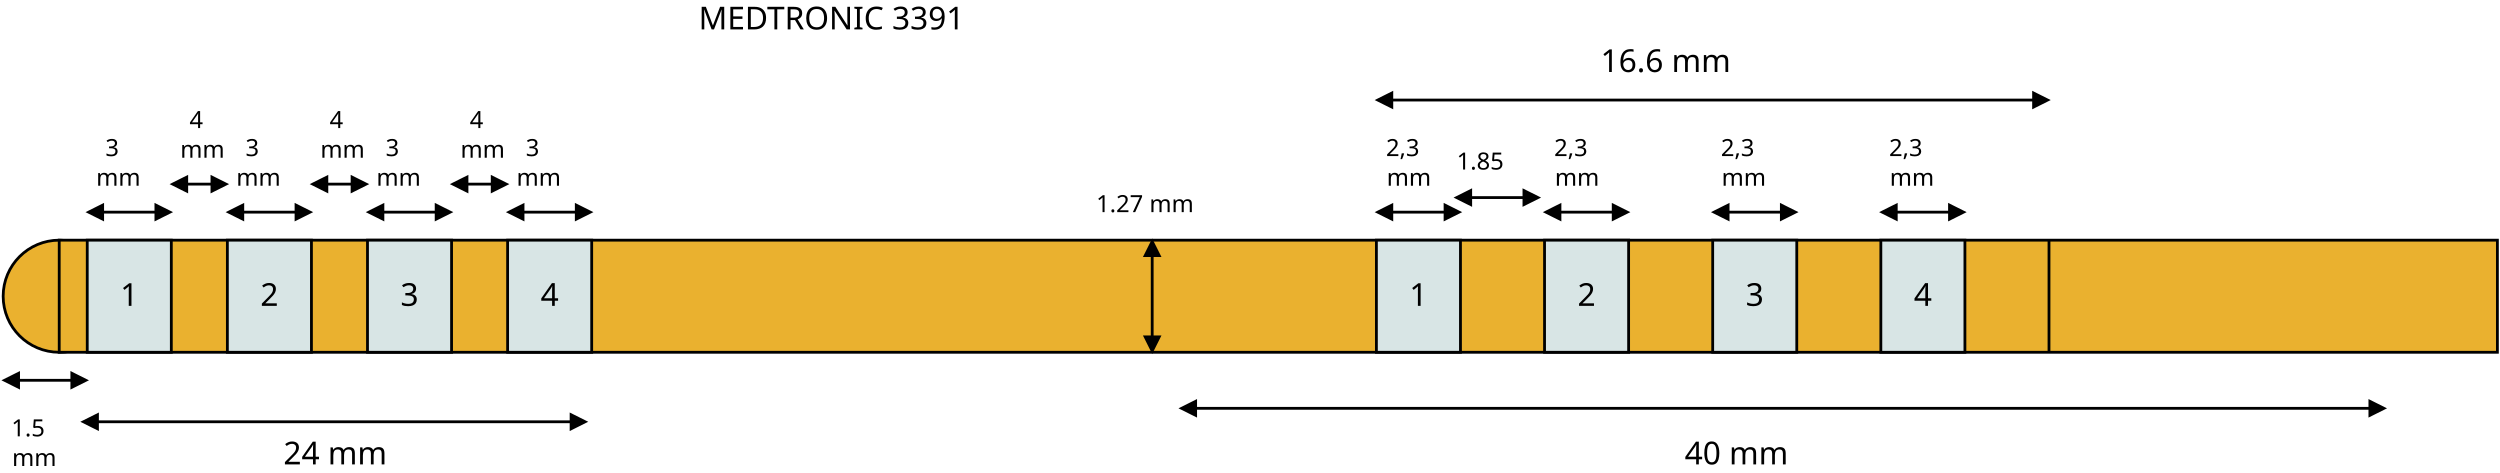
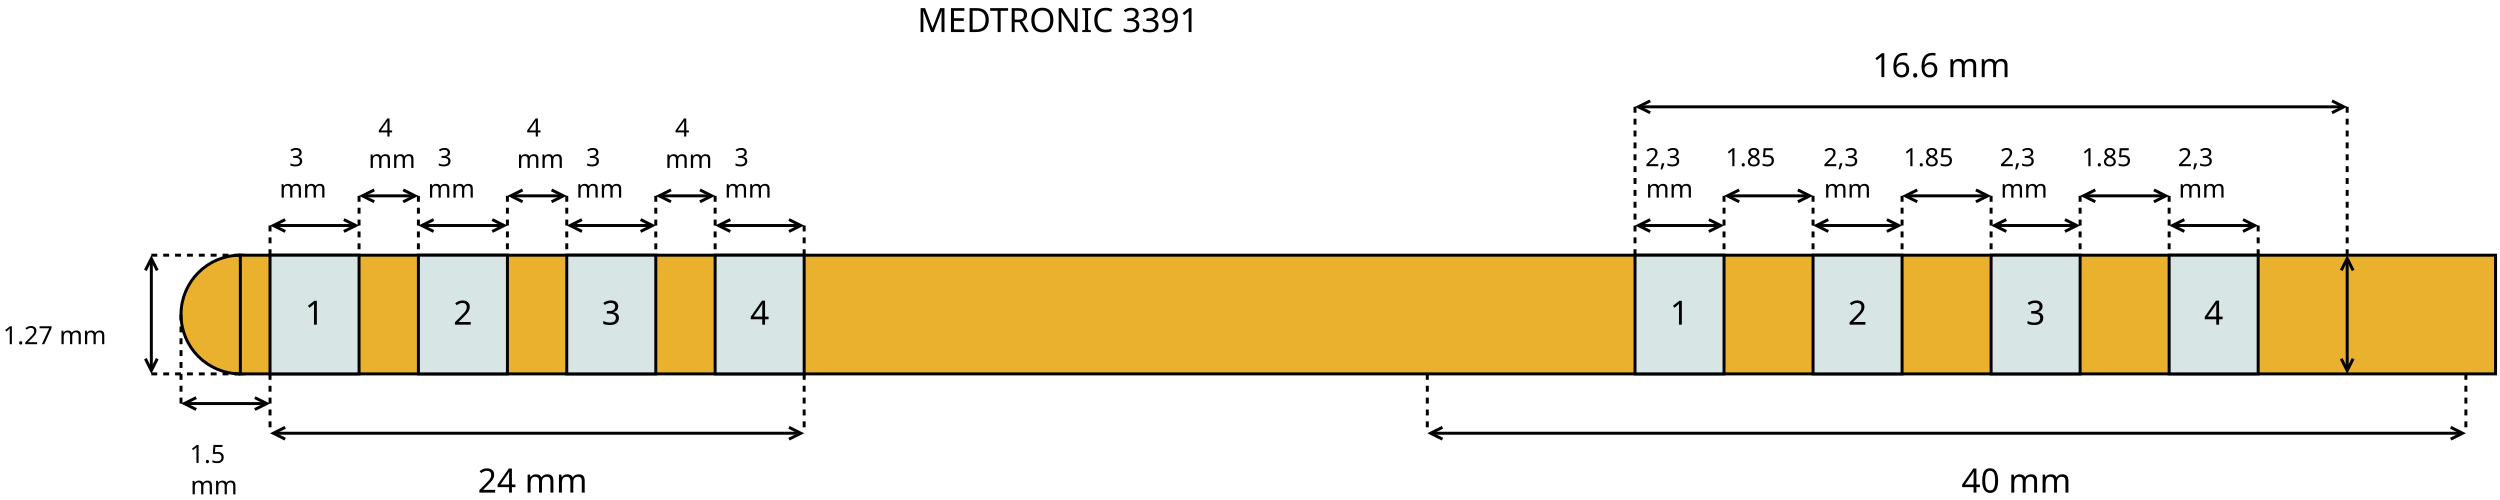
- <svg xmlns="http://www.w3.org/2000/svg" width="90cm" height="17cm" viewBox="-78 439 1783 337">
+ <svg xmlns="http://www.w3.org/2000/svg" width="85cm" height="17cm" viewBox="-200 408 1681 337">
  <g id="Background" />
  <g id="Background" />
  <g id="Background" />
  <g id="Background" />
  <g id="Background" />
  <g id="Background" />
  <g id="Medtronic_3391">
    <g>
-       <ellipse style="fill: #eab12f; fill-opacity: 1; stroke-opacity: 1; stroke-width: 2; stroke: #000000" cx="-36.3" cy="650.398" rx="40" ry="40" />
-       <text font-size="12.8" style="fill: #000000; fill-opacity: 1; stroke: none;text-anchor:middle;font-family:sans-serif;font-style:normal;font-weight:normal" x="-36.3" y="654.298">
-         <tspan x="-36.3" y="654.298" />
-       </text>
-     </g>
-     <g>
-       <rect style="fill: #eab12f; fill-opacity: 1; stroke-opacity: 1; stroke-width: 2; stroke: #000000" x="-36.3" y="610.398" width="1740" height="80" rx="0" ry="0" />
-       <text font-size="12.8" style="fill: #000000; fill-opacity: 1; stroke: none;text-anchor:middle;font-family:sans-serif;font-style:normal;font-weight:normal" x="833.7" y="654.298">
-         <tspan x="833.7" y="654.298" />
-       </text>
-     </g>
-     <g>
-       <rect style="fill: #d8e5e5; fill-opacity: 1; stroke-opacity: 1; stroke-width: 2; stroke: #000000" x="-16.3" y="610.398" width="60" height="80" rx="0" ry="0" />
-       <text font-size="22.578" style="fill: #000000; fill-opacity: 1; stroke: none;text-anchor:middle;font-family:sans-serif;font-style:normal;font-weight:normal" x="13.7" y="657.287">
-         <tspan x="13.7" y="657.287">1</tspan>
-       </text>
-     </g>
-     <g>
-       <rect style="fill: #d8e5e5; fill-opacity: 1; stroke-opacity: 1; stroke-width: 2; stroke: #000000" x="83.7" y="610.398" width="60" height="80" rx="0" ry="0" />
-       <text font-size="22.578" style="fill: #000000; fill-opacity: 1; stroke: none;text-anchor:middle;font-family:sans-serif;font-style:normal;font-weight:normal" x="113.7" y="657.287">
-         <tspan x="113.7" y="657.287">2</tspan>
-       </text>
-     </g>
-     <g>
-       <rect style="fill: #d8e5e5; fill-opacity: 1; stroke-opacity: 1; stroke-width: 2; stroke: #000000" x="183.7" y="610.398" width="60" height="80" rx="0" ry="0" />
-       <text font-size="22.578" style="fill: #000000; fill-opacity: 1; stroke: none;text-anchor:middle;font-family:sans-serif;font-style:normal;font-weight:normal" x="213.7" y="657.287">
-         <tspan x="213.7" y="657.287">3</tspan>
-       </text>
-     </g>
-     <g>
-       <rect style="fill: #d8e5e5; fill-opacity: 1; stroke-opacity: 1; stroke-width: 2; stroke: #000000" x="283.7" y="610.398" width="60" height="80" rx="0" ry="0" />
-       <text font-size="22.578" style="fill: #000000; fill-opacity: 1; stroke: none;text-anchor:middle;font-family:sans-serif;font-style:normal;font-weight:normal" x="313.7" y="657.287">
-         <tspan x="313.7" y="657.287">4</tspan>
-       </text>
-     </g>
-     <g>
-       <line style="fill: none; stroke-opacity: 1; stroke-width: 2; stroke: #000000" x1="-9" y1="740" x2="329" y2="740" />
-       <polygon style="fill: #000000; fill-opacity: 1; stroke-opacity: 1; stroke-width: 2; stroke: #000000" fill-rule="evenodd" points="-9,735 -19,740 -9,745 " />
-       <polygon style="fill: #000000; fill-opacity: 1; stroke-opacity: 1; stroke-width: 2; stroke: #000000" fill-rule="evenodd" points="329,745 339,740 329,735 " />
-     </g>
-     <text font-size="22.578" style="fill: #000000; fill-opacity: 1; stroke: none;text-anchor:start;font-family:sans-serif;font-style:normal;font-weight:normal" x="123.7" y="770.398">
-       <tspan x="123.7" y="770.398">24 mm</tspan>
-     </text>
-     <g>
-       <line style="fill: none; stroke-opacity: 1; stroke-width: 2; stroke: #000000" x1="-5.3" y1="590.398" x2="32.7" y2="590.398" />
-       <polygon style="fill: #000000; fill-opacity: 1; stroke-opacity: 1; stroke-width: 2; stroke: #000000" fill-rule="evenodd" points="-5.3,585.398 -15.3,590.398 -5.3,595.398 " />
-       <polygon style="fill: #000000; fill-opacity: 1; stroke-opacity: 1; stroke-width: 2; stroke: #000000" fill-rule="evenodd" points="32.7,595.398 42.7,590.398 32.7,585.398 " />
-     </g>
-     <g>
-       <line style="fill: none; stroke-opacity: 1; stroke-width: 2; stroke: #000000" x1="94.7" y1="590.398" x2="132.7" y2="590.398" />
-       <polygon style="fill: #000000; fill-opacity: 1; stroke-opacity: 1; stroke-width: 2; stroke: #000000" fill-rule="evenodd" points="94.7,585.398 84.7,590.398 94.7,595.398 " />
-       <polygon style="fill: #000000; fill-opacity: 1; stroke-opacity: 1; stroke-width: 2; stroke: #000000" fill-rule="evenodd" points="132.7,595.398 142.7,590.398 132.7,585.398 " />
-     </g>
-     <g>
-       <line style="fill: none; stroke-opacity: 1; stroke-width: 2; stroke: #000000" x1="194.7" y1="590.398" x2="232.7" y2="590.398" />
-       <polygon style="fill: #000000; fill-opacity: 1; stroke-opacity: 1; stroke-width: 2; stroke: #000000" fill-rule="evenodd" points="194.7,585.398 184.7,590.398 194.7,595.398 " />
-       <polygon style="fill: #000000; fill-opacity: 1; stroke-opacity: 1; stroke-width: 2; stroke: #000000" fill-rule="evenodd" points="232.7,595.398 242.7,590.398 232.7,585.398 " />
-     </g>
-     <g>
-       <line style="fill: none; stroke-opacity: 1; stroke-width: 2; stroke: #000000" x1="294.7" y1="590.398" x2="332.7" y2="590.398" />
-       <polygon style="fill: #000000; fill-opacity: 1; stroke-opacity: 1; stroke-width: 2; stroke: #000000" fill-rule="evenodd" points="294.7,585.398 284.7,590.398 294.7,595.398 " />
-       <polygon style="fill: #000000; fill-opacity: 1; stroke-opacity: 1; stroke-width: 2; stroke: #000000" fill-rule="evenodd" points="332.7,595.398 342.7,590.398 332.7,585.398 " />
-     </g>
-     <g>
-       <line style="fill: none; stroke-opacity: 1; stroke-width: 2; stroke: #000000" x1="54.7" y1="570.398" x2="72.7" y2="570.398" />
-       <polygon style="fill: #000000; fill-opacity: 1; stroke-opacity: 1; stroke-width: 2; stroke: #000000" fill-rule="evenodd" points="54.7,565.398 44.7,570.398 54.7,575.398 " />
-       <polygon style="fill: #000000; fill-opacity: 1; stroke-opacity: 1; stroke-width: 2; stroke: #000000" fill-rule="evenodd" points="72.7,575.398 82.7,570.398 72.7,565.398 " />
-     </g>
-     <g>
-       <line style="fill: none; stroke-opacity: 1; stroke-width: 2; stroke: #000000" x1="154.7" y1="570.398" x2="172.7" y2="570.398" />
-       <polygon style="fill: #000000; fill-opacity: 1; stroke-opacity: 1; stroke-width: 2; stroke: #000000" fill-rule="evenodd" points="154.7,565.398 144.7,570.398 154.7,575.398 " />
-       <polygon style="fill: #000000; fill-opacity: 1; stroke-opacity: 1; stroke-width: 2; stroke: #000000" fill-rule="evenodd" points="172.7,575.398 182.7,570.398 172.7,565.398 " />
-     </g>
-     <g>
-       <line style="fill: none; stroke-opacity: 1; stroke-width: 2; stroke: #000000" x1="254.7" y1="570.398" x2="272.7" y2="570.398" />
-       <polygon style="fill: #000000; fill-opacity: 1; stroke-opacity: 1; stroke-width: 2; stroke: #000000" fill-rule="evenodd" points="254.7,565.398 244.7,570.398 254.7,575.398 " />
-       <polygon style="fill: #000000; fill-opacity: 1; stroke-opacity: 1; stroke-width: 2; stroke: #000000" fill-rule="evenodd" points="272.7,575.398 282.7,570.398 272.7,565.398 " />
-     </g>
-     <text font-size="16.933" style="fill: #000000; fill-opacity: 1; stroke: none;text-anchor:middle;font-family:sans-serif;font-style:normal;font-weight:normal" x="3.7" y="550.398">
-       <tspan x="3.7" y="550.398">3</tspan>
-       <tspan xml:space="preserve" x="3.7" y="571.565"> mm</tspan>
-     </text>
-     <text font-size="16.933" style="fill: #000000; fill-opacity: 1; stroke: none;text-anchor:middle;font-family:sans-serif;font-style:normal;font-weight:normal" x="63.7" y="530.398">
-       <tspan x="63.7" y="530.398">4</tspan>
-       <tspan xml:space="preserve" x="63.7" y="551.565"> mm</tspan>
-     </text>
-     <text font-size="16.933" style="fill: #000000; fill-opacity: 1; stroke: none;text-anchor:middle;font-family:sans-serif;font-style:normal;font-weight:normal" x="103.7" y="550.398">
-       <tspan x="103.7" y="550.398">3</tspan>
-       <tspan xml:space="preserve" x="103.7" y="571.565"> mm</tspan>
-     </text>
-     <text font-size="16.933" style="fill: #000000; fill-opacity: 1; stroke: none;text-anchor:middle;font-family:sans-serif;font-style:normal;font-weight:normal" x="163.7" y="530.398">
-       <tspan x="163.7" y="530.398">4</tspan>
-       <tspan xml:space="preserve" x="163.7" y="551.565"> mm</tspan>
-     </text>
-     <text font-size="16.933" style="fill: #000000; fill-opacity: 1; stroke: none;text-anchor:middle;font-family:sans-serif;font-style:normal;font-weight:normal" x="263.7" y="530.398">
-       <tspan x="263.7" y="530.398">4</tspan>
-       <tspan xml:space="preserve" x="263.7" y="551.565"> mm</tspan>
-     </text>
-     <text font-size="16.933" style="fill: #000000; fill-opacity: 1; stroke: none;text-anchor:middle;font-family:sans-serif;font-style:normal;font-weight:normal" x="203.7" y="550.398">
-       <tspan x="203.7" y="550.398">3</tspan>
-       <tspan xml:space="preserve" x="203.7" y="571.565"> mm</tspan>
-     </text>
-     <text font-size="16.933" style="fill: #000000; fill-opacity: 1; stroke: none;text-anchor:middle;font-family:sans-serif;font-style:normal;font-weight:normal" x="303.7" y="550.398">
-       <tspan x="303.7" y="550.398">3</tspan>
-       <tspan xml:space="preserve" x="303.7" y="571.565"> mm</tspan>
-     </text>
-     <g>
-       <line style="fill: none; stroke-opacity: 1; stroke-width: 2; stroke: #000000" x1="743.7" y1="621.398" x2="743.7" y2="679.398" />
-       <polygon style="fill: #000000; fill-opacity: 1; stroke-opacity: 1; stroke-width: 2; stroke: #000000" fill-rule="evenodd" points="748.7,621.398 743.7,611.398 738.7,621.398 " />
-       <polygon style="fill: #000000; fill-opacity: 1; stroke-opacity: 1; stroke-width: 2; stroke: #000000" fill-rule="evenodd" points="738.7,679.398 743.7,689.398 748.7,679.398 " />
-     </g>
-     <text font-size="16.933" style="fill: #000000; fill-opacity: 1; stroke: none;text-anchor:start;font-family:sans-serif;font-style:normal;font-weight:normal" x="703.7" y="590.398">
-       <tspan x="703.7" y="590.398">1.27 mm </tspan>
-     </text>
-     <g>
-       <line style="fill: none; stroke-opacity: 1; stroke-width: 2; stroke: #000000" x1="774.7" y1="730.398" x2="1612.7" y2="730.398" />
-       <polygon style="fill: #000000; fill-opacity: 1; stroke-opacity: 1; stroke-width: 2; stroke: #000000" fill-rule="evenodd" points="774.7,725.398 764.7,730.398 774.7,735.398 " />
-       <polygon style="fill: #000000; fill-opacity: 1; stroke-opacity: 1; stroke-width: 2; stroke: #000000" fill-rule="evenodd" points="1612.7,735.398 1622.7,730.398 1612.7,725.398 " />
-     </g>
-     <g>
-       <rect style="fill: #d8e5e5; fill-opacity: 1; stroke-opacity: 1; stroke-width: 2; stroke: #000000" x="903.7" y="610.398" width="60" height="80" rx="0" ry="0" />
-       <text font-size="22.578" style="fill: #000000; fill-opacity: 1; stroke: none;text-anchor:middle;font-family:sans-serif;font-style:normal;font-weight:normal" x="933.7" y="657.287">
-         <tspan x="933.7" y="657.287">1</tspan>
-       </text>
-     </g>
-     <g>
-       <rect style="fill: #d8e5e5; fill-opacity: 1; stroke-opacity: 1; stroke-width: 2; stroke: #000000" x="1023.7" y="610.398" width="60" height="80" rx="0" ry="0" />
-       <text font-size="22.578" style="fill: #000000; fill-opacity: 1; stroke: none;text-anchor:middle;font-family:sans-serif;font-style:normal;font-weight:normal" x="1053.7" y="657.287">
-         <tspan x="1053.7" y="657.287">2</tspan>
-       </text>
-     </g>
-     <g>
-       <rect style="fill: #d8e5e5; fill-opacity: 1; stroke-opacity: 1; stroke-width: 2; stroke: #000000" x="1143.7" y="610.398" width="60" height="80" rx="0" ry="0" />
-       <text font-size="22.578" style="fill: #000000; fill-opacity: 1; stroke: none;text-anchor:middle;font-family:sans-serif;font-style:normal;font-weight:normal" x="1173.7" y="657.287">
-         <tspan x="1173.7" y="657.287">3</tspan>
-       </text>
-     </g>
-     <g>
-       <rect style="fill: #d8e5e5; fill-opacity: 1; stroke-opacity: 1; stroke-width: 2; stroke: #000000" x="1263.7" y="610.398" width="60" height="80" rx="0" ry="0" />
-       <text font-size="22.578" style="fill: #000000; fill-opacity: 1; stroke: none;text-anchor:middle;font-family:sans-serif;font-style:normal;font-weight:normal" x="1293.7" y="657.287">
-         <tspan x="1293.7" y="657.287">4</tspan>
-       </text>
-     </g>
-     <text font-size="22.578" style="fill: #000000; fill-opacity: 1; stroke: none;text-anchor:start;font-family:sans-serif;font-style:normal;font-weight:normal" x="1123.7" y="770.398">
-       <tspan x="1123.7" y="770.398">40 mm</tspan>
-     </text>
-     <g>
-       <line style="fill: none; stroke-opacity: 1; stroke-width: 2; stroke: #000000" x1="914.7" y1="510.398" x2="1372.7" y2="510.398" />
-       <polygon style="fill: #000000; fill-opacity: 1; stroke-opacity: 1; stroke-width: 2; stroke: #000000" fill-rule="evenodd" points="914.7,505.398 904.7,510.398 914.7,515.398 " />
-       <polygon style="fill: #000000; fill-opacity: 1; stroke-opacity: 1; stroke-width: 2; stroke: #000000" fill-rule="evenodd" points="1372.7,515.398 1382.7,510.398 1372.7,505.398 " />
-     </g>
-     <line style="fill: none; stroke-opacity: 1; stroke-width: 2; stroke: #000000" x1="1383.7" y1="610.398" x2="1383.7" y2="690.398" />
-     <text font-size="22.578" style="fill: #000000; fill-opacity: 1; stroke: none;text-anchor:start;font-family:sans-serif;font-style:normal;font-weight:normal" x="1063.7" y="490.398">
-       <tspan x="1063.7" y="490.398">16.6 mm</tspan>
-     </text>
-     <g>
-       <line style="fill: none; stroke-opacity: 1; stroke-width: 2; stroke: #000000" x1="914.7" y1="590.398" x2="952.7" y2="590.398" />
-       <polygon style="fill: #000000; fill-opacity: 1; stroke-opacity: 1; stroke-width: 2; stroke: #000000" fill-rule="evenodd" points="914.7,585.398 904.7,590.398 914.7,595.398 " />
-       <polygon style="fill: #000000; fill-opacity: 1; stroke-opacity: 1; stroke-width: 2; stroke: #000000" fill-rule="evenodd" points="952.7,595.398 962.7,590.398 952.7,585.398 " />
-     </g>
-     <text font-size="16.933" style="fill: #000000; fill-opacity: 1; stroke: none;text-anchor:middle;font-family:sans-serif;font-style:normal;font-weight:normal" x="924.7" y="550.398">
-       <tspan x="924.7" y="550.398">2,3</tspan>
-       <tspan xml:space="preserve" x="924.7" y="571.565"> mm</tspan>
-     </text>
-     <g>
-       <line style="fill: none; stroke-opacity: 1; stroke-width: 2; stroke: #000000" x1="1034.7" y1="590.398" x2="1072.7" y2="590.398" />
-       <polygon style="fill: #000000; fill-opacity: 1; stroke-opacity: 1; stroke-width: 2; stroke: #000000" fill-rule="evenodd" points="1034.7,585.398 1024.7,590.398 1034.7,595.398 " />
-       <polygon style="fill: #000000; fill-opacity: 1; stroke-opacity: 1; stroke-width: 2; stroke: #000000" fill-rule="evenodd" points="1072.7,595.398 1082.7,590.398 1072.7,585.398 " />
-     </g>
-     <text font-size="16.933" style="fill: #000000; fill-opacity: 1; stroke: none;text-anchor:middle;font-family:sans-serif;font-style:normal;font-weight:normal" x="1044.7" y="550.398">
-       <tspan x="1044.7" y="550.398">2,3</tspan>
-       <tspan xml:space="preserve" x="1044.7" y="571.565"> mm</tspan>
-     </text>
-     <g>
-       <line style="fill: none; stroke-opacity: 1; stroke-width: 2; stroke: #000000" x1="1154.7" y1="590.398" x2="1192.7" y2="590.398" />
-       <polygon style="fill: #000000; fill-opacity: 1; stroke-opacity: 1; stroke-width: 2; stroke: #000000" fill-rule="evenodd" points="1154.7,585.398 1144.7,590.398 1154.7,595.398 " />
-       <polygon style="fill: #000000; fill-opacity: 1; stroke-opacity: 1; stroke-width: 2; stroke: #000000" fill-rule="evenodd" points="1192.7,595.398 1202.7,590.398 1192.7,585.398 " />
-     </g>
-     <text font-size="16.933" style="fill: #000000; fill-opacity: 1; stroke: none;text-anchor:middle;font-family:sans-serif;font-style:normal;font-weight:normal" x="1163.7" y="550.398">
-       <tspan x="1163.7" y="550.398">2,3</tspan>
-       <tspan xml:space="preserve" x="1163.7" y="571.565"> mm</tspan>
-     </text>
-     <g>
-       <line style="fill: none; stroke-opacity: 1; stroke-width: 2; stroke: #000000" x1="1274.7" y1="590.398" x2="1312.7" y2="590.398" />
-       <polygon style="fill: #000000; fill-opacity: 1; stroke-opacity: 1; stroke-width: 2; stroke: #000000" fill-rule="evenodd" points="1274.7,585.398 1264.7,590.398 1274.7,595.398 " />
-       <polygon style="fill: #000000; fill-opacity: 1; stroke-opacity: 1; stroke-width: 2; stroke: #000000" fill-rule="evenodd" points="1312.7,595.398 1322.7,590.398 1312.7,585.398 " />
-     </g>
-     <text font-size="16.933" style="fill: #000000; fill-opacity: 1; stroke: none;text-anchor:middle;font-family:sans-serif;font-style:normal;font-weight:normal" x="1283.7" y="550.398">
-       <tspan x="1283.7" y="550.398">2,3</tspan>
-       <tspan xml:space="preserve" x="1283.7" y="571.565"> mm</tspan>
-     </text>
-     <g>
-       <line style="fill: none; stroke-opacity: 1; stroke-width: 2; stroke: #000000" x1="-65.3" y1="710.398" x2="-27.3" y2="710.398" />
-       <polygon style="fill: #000000; fill-opacity: 1; stroke-opacity: 1; stroke-width: 2; stroke: #000000" fill-rule="evenodd" points="-65.3,705.398 -75.3,710.398 -65.3,715.398 " />
-       <polygon style="fill: #000000; fill-opacity: 1; stroke-opacity: 1; stroke-width: 2; stroke: #000000" fill-rule="evenodd" points="-27.3,715.398 -17.3,710.398 -27.3,705.398 " />
-     </g>
-     <text font-size="16.933" style="fill: #000000; fill-opacity: 1; stroke: none;text-anchor:middle;font-family:sans-serif;font-style:normal;font-weight:normal" x="-56.3" y="750.398">
-       <tspan x="-56.3" y="750.398">1.5</tspan>
-       <tspan xml:space="preserve" x="-56.3" y="771.565"> mm</tspan>
-     </text>
-     <text font-size="12.8" style="fill: #000000; fill-opacity: 1; stroke: none;text-anchor:start;font-family:sans-serif;font-style:normal;font-weight:normal" x="500" y="400">
-       <tspan x="500" y="400" />
-     </text>
-     <text font-size="22.578" style="fill: #000000; fill-opacity: 1; stroke: none;text-anchor:start;font-family:sans-serif;font-style:normal;font-weight:normal" x="420" y="460">
-       <tspan x="420" y="460">MEDTRONIC 3391</tspan>
-     </text>
-     <g>
-       <line style="fill: none; stroke-opacity: 1; stroke-width: 2; stroke: #000000" x1="971" y1="580" x2="1009" y2="580" />
-       <polygon style="fill: #000000; fill-opacity: 1; stroke-opacity: 1; stroke-width: 2; stroke: #000000" fill-rule="evenodd" points="971,575 961,580 971,585 " />
-       <polygon style="fill: #000000; fill-opacity: 1; stroke-opacity: 1; stroke-width: 2; stroke: #000000" fill-rule="evenodd" points="1009,585 1019,580 1009,575 " />
-     </g>
-     <text font-size="16.933" style="fill: #000000; fill-opacity: 1; stroke: none;text-anchor:middle;font-family:sans-serif;font-style:normal;font-weight:normal" x="980" y="560">
-       <tspan x="980" y="560">1.85</tspan>
-       <tspan x="980" y="581.167" />
-     </text>
+       <ellipse style="fill: #eab12f; fill-opacity: 1; stroke-opacity: 1; stroke-width: 2; stroke: #000000" cx="-40" cy="620" rx="40" ry="40" />
+       <text font-size="12.8" style="fill: #000000; fill-opacity: 1; stroke: none;text-anchor:middle;font-family:sans-serif;font-style:normal;font-weight:normal" x="-40" y="623.881">
+         <tspan x="-40" y="623.881" />
+       </text>
+     </g>
+     <g>
+       <rect style="fill: #eab12f; fill-opacity: 1; stroke-opacity: 1; stroke-width: 2; stroke: #000000" x="-40" y="580" width="1520" height="80" rx="0" ry="0" />
+       <text font-size="12.8" style="fill: #000000; fill-opacity: 1; stroke: none;text-anchor:middle;font-family:sans-serif;font-style:normal;font-weight:normal" x="720" y="623.881">
+         <tspan x="720" y="623.881" />
+       </text>
+     </g>
+     <g>
+       <rect style="fill: #d8e5e5; fill-opacity: 1; stroke-opacity: 1; stroke-width: 2; stroke: #000000" x="-20" y="580" width="60" height="80" rx="0" ry="0" />
+       <text font-size="22.578" style="fill: #000000; fill-opacity: 1; stroke: none;text-anchor:middle;font-family:sans-serif;font-style:normal;font-weight:normal" x="10" y="626.846">
+         <tspan x="10" y="626.846">1</tspan>
+       </text>
+     </g>
+     <g>
+       <rect style="fill: #d8e5e5; fill-opacity: 1; stroke-opacity: 1; stroke-width: 2; stroke: #000000" x="80" y="580" width="60" height="80" rx="0" ry="0" />
+       <text font-size="22.578" style="fill: #000000; fill-opacity: 1; stroke: none;text-anchor:middle;font-family:sans-serif;font-style:normal;font-weight:normal" x="110" y="626.846">
+         <tspan x="110" y="626.846">2</tspan>
+       </text>
+     </g>
+     <g>
+       <rect style="fill: #d8e5e5; fill-opacity: 1; stroke-opacity: 1; stroke-width: 2; stroke: #000000" x="180" y="580" width="60" height="80" rx="0" ry="0" />
+       <text font-size="22.578" style="fill: #000000; fill-opacity: 1; stroke: none;text-anchor:middle;font-family:sans-serif;font-style:normal;font-weight:normal" x="210" y="626.846">
+         <tspan x="210" y="626.846">3</tspan>
+       </text>
+     </g>
+     <g>
+       <rect style="fill: #d8e5e5; fill-opacity: 1; stroke-opacity: 1; stroke-width: 2; stroke: #000000" x="280" y="580" width="60" height="80" rx="0" ry="0" />
+       <text font-size="22.578" style="fill: #000000; fill-opacity: 1; stroke: none;text-anchor:middle;font-family:sans-serif;font-style:normal;font-weight:normal" x="310" y="626.846">
+         <tspan x="310" y="626.846">4</tspan>
+       </text>
+     </g>
+     <g>
+       <line style="fill: none; stroke-opacity: 1; stroke-width: 2; stroke: #000000" x1="-15.528" y1="700" x2="335.528" y2="700" />
+       <polyline style="fill: none; stroke-opacity: 1; stroke-width: 2; stroke: #000000" points="-9.764,696 -17.764,700 -9.764,704 " />
+       <polyline style="fill: none; stroke-opacity: 1; stroke-width: 2; stroke: #000000" points="329.764,704 337.764,700 329.764,696 " />
+     </g>
+     <text font-size="22.578" style="fill: #000000; fill-opacity: 1; stroke: none;text-anchor:start;font-family:sans-serif;font-style:normal;font-weight:normal" x="120" y="740">
+       <tspan x="120" y="740">24 mm</tspan>
+     </text>
+     <g>
+       <line style="fill: none; stroke-opacity: 1; stroke-width: 2; stroke: #000000" x1="-15.528" y1="560" x2="35.528" y2="560" />
+       <polyline style="fill: none; stroke-opacity: 1; stroke-width: 2; stroke: #000000" points="-9.764,556 -17.764,560 -9.764,564 " />
+       <polyline style="fill: none; stroke-opacity: 1; stroke-width: 2; stroke: #000000" points="29.764,564 37.764,560 29.764,556 " />
+     </g>
+     <g>
+       <line style="fill: none; stroke-opacity: 1; stroke-width: 2; stroke: #000000" x1="84.472" y1="560" x2="135.528" y2="560" />
+       <polyline style="fill: none; stroke-opacity: 1; stroke-width: 2; stroke: #000000" points="90.236,556 82.236,560 90.236,564 " />
+       <polyline style="fill: none; stroke-opacity: 1; stroke-width: 2; stroke: #000000" points="129.764,564 137.764,560 129.764,556 " />
+     </g>
+     <g>
+       <line style="fill: none; stroke-opacity: 1; stroke-width: 2; stroke: #000000" x1="184.472" y1="560" x2="235.528" y2="560" />
+       <polyline style="fill: none; stroke-opacity: 1; stroke-width: 2; stroke: #000000" points="190.236,556 182.236,560 190.236,564 " />
+       <polyline style="fill: none; stroke-opacity: 1; stroke-width: 2; stroke: #000000" points="229.764,564 237.764,560 229.764,556 " />
+     </g>
+     <g>
+       <line style="fill: none; stroke-opacity: 1; stroke-width: 2; stroke: #000000" x1="284.472" y1="560" x2="335.528" y2="560" />
+       <polyline style="fill: none; stroke-opacity: 1; stroke-width: 2; stroke: #000000" points="290.236,556 282.236,560 290.236,564 " />
+       <polyline style="fill: none; stroke-opacity: 1; stroke-width: 2; stroke: #000000" points="329.764,564 337.764,560 329.764,556 " />
+     </g>
+     <g>
+       <line style="fill: none; stroke-opacity: 1; stroke-width: 2; stroke: #000000" x1="44.472" y1="540" x2="75.528" y2="540" />
+       <polyline style="fill: none; stroke-opacity: 1; stroke-width: 2; stroke: #000000" points="50.236,536 42.236,540 50.236,544 " />
+       <polyline style="fill: none; stroke-opacity: 1; stroke-width: 2; stroke: #000000" points="69.764,544 77.764,540 69.764,536 " />
+     </g>
+     <g>
+       <line style="fill: none; stroke-opacity: 1; stroke-width: 2; stroke: #000000" x1="144.472" y1="540" x2="175.528" y2="540" />
+       <polyline style="fill: none; stroke-opacity: 1; stroke-width: 2; stroke: #000000" points="150.236,536 142.236,540 150.236,544 " />
+       <polyline style="fill: none; stroke-opacity: 1; stroke-width: 2; stroke: #000000" points="169.764,544 177.764,540 169.764,536 " />
+     </g>
+     <g>
+       <line style="fill: none; stroke-opacity: 1; stroke-width: 2; stroke: #000000" x1="244.472" y1="540" x2="275.528" y2="540" />
+       <polyline style="fill: none; stroke-opacity: 1; stroke-width: 2; stroke: #000000" points="250.236,536 242.236,540 250.236,544 " />
+       <polyline style="fill: none; stroke-opacity: 1; stroke-width: 2; stroke: #000000" points="269.764,544 277.764,540 269.764,536 " />
+     </g>
+     <text font-size="16.933" style="fill: #000000; fill-opacity: 1; stroke: none;text-anchor:middle;font-family:sans-serif;font-style:normal;font-weight:normal" x="-4e-05" y="520">
+       <tspan x="-4e-05" y="520">3</tspan>
+       <tspan xml:space="preserve" x="-4e-05" y="541.167"> mm</tspan>
+     </text>
+     <text font-size="16.933" style="fill: #000000; fill-opacity: 1; stroke: none;text-anchor:middle;font-family:sans-serif;font-style:normal;font-weight:normal" x="60" y="500">
+       <tspan x="60" y="500">4</tspan>
+       <tspan xml:space="preserve" x="60" y="521.167"> mm</tspan>
+     </text>
+     <text font-size="16.933" style="fill: #000000; fill-opacity: 1; stroke: none;text-anchor:middle;font-family:sans-serif;font-style:normal;font-weight:normal" x="100" y="520">
+       <tspan x="100" y="520">3</tspan>
+       <tspan xml:space="preserve" x="100" y="541.167"> mm</tspan>
+     </text>
+     <text font-size="16.933" style="fill: #000000; fill-opacity: 1; stroke: none;text-anchor:middle;font-family:sans-serif;font-style:normal;font-weight:normal" x="160" y="500">
+       <tspan x="160" y="500">4</tspan>
+       <tspan xml:space="preserve" x="160" y="521.167"> mm</tspan>
+     </text>
+     <text font-size="16.933" style="fill: #000000; fill-opacity: 1; stroke: none;text-anchor:middle;font-family:sans-serif;font-style:normal;font-weight:normal" x="260" y="500">
+       <tspan x="260" y="500">4</tspan>
+       <tspan xml:space="preserve" x="260" y="521.167"> mm</tspan>
+     </text>
+     <text font-size="16.933" style="fill: #000000; fill-opacity: 1; stroke: none;text-anchor:middle;font-family:sans-serif;font-style:normal;font-weight:normal" x="200" y="520">
+       <tspan x="200" y="520">3</tspan>
+       <tspan xml:space="preserve" x="200" y="541.167"> mm</tspan>
+     </text>
+     <text font-size="16.933" style="fill: #000000; fill-opacity: 1; stroke: none;text-anchor:middle;font-family:sans-serif;font-style:normal;font-weight:normal" x="300" y="520">
+       <tspan x="300" y="520">3</tspan>
+       <tspan xml:space="preserve" x="300" y="541.167"> mm</tspan>
+     </text>
+     <g>
+       <line style="fill: none; stroke-opacity: 1; stroke-width: 2; stroke: #000000" x1="-100" y1="584.472" x2="-100" y2="655.528" />
+       <polyline style="fill: none; stroke-opacity: 1; stroke-width: 2; stroke: #000000" points="-96,590.236 -100,582.236 -104,590.236 " />
+       <polyline style="fill: none; stroke-opacity: 1; stroke-width: 2; stroke: #000000" points="-104,649.764 -100,657.764 -96,649.764 " />
+     </g>
+     <text font-size="16.933" style="fill: #000000; fill-opacity: 1; stroke: none;text-anchor:start;font-family:sans-serif;font-style:normal;font-weight:normal" x="-200" y="640">
+       <tspan x="-200" y="640">1.27 mm </tspan>
+     </text>
+     <g>
+       <line style="fill: none; stroke-opacity: 1; stroke-width: 2; stroke: #000000" x1="764.472" y1="700" x2="1455.53" y2="700" />
+       <polyline style="fill: none; stroke-opacity: 1; stroke-width: 2; stroke: #000000" points="770.236,696 762.236,700 770.236,704 " />
+       <polyline style="fill: none; stroke-opacity: 1; stroke-width: 2; stroke: #000000" points="1449.76,704 1457.76,700 1449.76,696 " />
+     </g>
+     <g>
+       <rect style="fill: #d8e5e5; fill-opacity: 1; stroke-opacity: 1; stroke-width: 2; stroke: #000000" x="900" y="580" width="60" height="80" rx="0" ry="0" />
+       <text font-size="22.578" style="fill: #000000; fill-opacity: 1; stroke: none;text-anchor:middle;font-family:sans-serif;font-style:normal;font-weight:normal" x="930" y="626.846">
+         <tspan x="930" y="626.846">1</tspan>
+       </text>
+     </g>
+     <g>
+       <rect style="fill: #d8e5e5; fill-opacity: 1; stroke-opacity: 1; stroke-width: 2; stroke: #000000" x="1020" y="580" width="60" height="80" rx="0" ry="0" />
+       <text font-size="22.578" style="fill: #000000; fill-opacity: 1; stroke: none;text-anchor:middle;font-family:sans-serif;font-style:normal;font-weight:normal" x="1050" y="626.846">
+         <tspan x="1050" y="626.846">2</tspan>
+       </text>
+     </g>
+     <g>
+       <rect style="fill: #d8e5e5; fill-opacity: 1; stroke-opacity: 1; stroke-width: 2; stroke: #000000" x="1140" y="580" width="60" height="80" rx="0" ry="0" />
+       <text font-size="22.578" style="fill: #000000; fill-opacity: 1; stroke: none;text-anchor:middle;font-family:sans-serif;font-style:normal;font-weight:normal" x="1170" y="626.846">
+         <tspan x="1170" y="626.846">3</tspan>
+       </text>
+     </g>
+     <g>
+       <rect style="fill: #d8e5e5; fill-opacity: 1; stroke-opacity: 1; stroke-width: 2; stroke: #000000" x="1260" y="580" width="60" height="80" rx="0" ry="0" />
+       <text font-size="22.578" style="fill: #000000; fill-opacity: 1; stroke: none;text-anchor:middle;font-family:sans-serif;font-style:normal;font-weight:normal" x="1290" y="626.846">
+         <tspan x="1290" y="626.846">4</tspan>
+       </text>
+     </g>
+     <text font-size="22.578" style="fill: #000000; fill-opacity: 1; stroke: none;text-anchor:start;font-family:sans-serif;font-style:normal;font-weight:normal" x="1120" y="740">
+       <tspan x="1120" y="740">40 mm</tspan>
+     </text>
+     <g>
+       <line style="fill: none; stroke-opacity: 1; stroke-width: 2; stroke: #000000" x1="904.472" y1="480" x2="1375.53" y2="480" />
+       <polyline style="fill: none; stroke-opacity: 1; stroke-width: 2; stroke: #000000" points="910.236,476 902.236,480 910.236,484 " />
+       <polyline style="fill: none; stroke-opacity: 1; stroke-width: 2; stroke: #000000" points="1369.76,484 1377.76,480 1369.76,476 " />
+     </g>
+     <g>
+       <line style="fill: none; stroke-opacity: 1; stroke-width: 2; stroke: #000000" x1="1380" y1="584.472" x2="1380" y2="655.528" />
+       <polyline style="fill: none; stroke-opacity: 1; stroke-width: 2; stroke: #000000" points="1384,590.236 1380,582.236 1376,590.236 " />
+       <polyline style="fill: none; stroke-opacity: 1; stroke-width: 2; stroke: #000000" points="1376,649.764 1380,657.764 1384,649.764 " />
+     </g>
+     <text font-size="22.578" style="fill: #000000; fill-opacity: 1; stroke: none;text-anchor:start;font-family:sans-serif;font-style:normal;font-weight:normal" x="1060" y="460">
+       <tspan x="1060" y="460">16.6 mm</tspan>
+     </text>
+     <g>
+       <line style="fill: none; stroke-opacity: 1; stroke-width: 2; stroke: #000000" x1="904.472" y1="560" x2="955.528" y2="560" />
+       <polyline style="fill: none; stroke-opacity: 1; stroke-width: 2; stroke: #000000" points="910.236,556 902.236,560 910.236,564 " />
+       <polyline style="fill: none; stroke-opacity: 1; stroke-width: 2; stroke: #000000" points="949.764,564 957.764,560 949.764,556 " />
+     </g>
+     <text font-size="16.933" style="fill: #000000; fill-opacity: 1; stroke: none;text-anchor:middle;font-family:sans-serif;font-style:normal;font-weight:normal" x="921" y="520">
+       <tspan x="921" y="520">2,3</tspan>
+       <tspan xml:space="preserve" x="921" y="541.167"> mm</tspan>
+     </text>
+     <g>
+       <line style="fill: none; stroke-opacity: 1; stroke-width: 2; stroke: #000000" x1="1024.47" y1="560" x2="1075.53" y2="560" />
+       <polyline style="fill: none; stroke-opacity: 1; stroke-width: 2; stroke: #000000" points="1030.24,556 1022.24,560 1030.24,564 " />
+       <polyline style="fill: none; stroke-opacity: 1; stroke-width: 2; stroke: #000000" points="1069.76,564 1077.76,560 1069.76,556 " />
+     </g>
+     <text font-size="16.933" style="fill: #000000; fill-opacity: 1; stroke: none;text-anchor:middle;font-family:sans-serif;font-style:normal;font-weight:normal" x="1041" y="520">
+       <tspan x="1041" y="520">2,3</tspan>
+       <tspan xml:space="preserve" x="1041" y="541.167"> mm</tspan>
+     </text>
+     <g>
+       <line style="fill: none; stroke-opacity: 1; stroke-width: 2; stroke: #000000" x1="1144.47" y1="560" x2="1195.53" y2="560" />
+       <polyline style="fill: none; stroke-opacity: 1; stroke-width: 2; stroke: #000000" points="1150.24,556 1142.24,560 1150.24,564 " />
+       <polyline style="fill: none; stroke-opacity: 1; stroke-width: 2; stroke: #000000" points="1189.76,564 1197.76,560 1189.76,556 " />
+     </g>
+     <text font-size="16.933" style="fill: #000000; fill-opacity: 1; stroke: none;text-anchor:middle;font-family:sans-serif;font-style:normal;font-weight:normal" x="1160" y="520">
+       <tspan x="1160" y="520">2,3</tspan>
+       <tspan xml:space="preserve" x="1160" y="541.167"> mm</tspan>
+     </text>
+     <g>
+       <line style="fill: none; stroke-opacity: 1; stroke-width: 2; stroke: #000000" x1="1264.47" y1="560" x2="1315.53" y2="560" />
+       <polyline style="fill: none; stroke-opacity: 1; stroke-width: 2; stroke: #000000" points="1270.24,556 1262.24,560 1270.24,564 " />
+       <polyline style="fill: none; stroke-opacity: 1; stroke-width: 2; stroke: #000000" points="1309.76,564 1317.76,560 1309.76,556 " />
+     </g>
+     <text font-size="16.933" style="fill: #000000; fill-opacity: 1; stroke: none;text-anchor:middle;font-family:sans-serif;font-style:normal;font-weight:normal" x="1280" y="520">
+       <tspan x="1280" y="520">2,3</tspan>
+       <tspan xml:space="preserve" x="1280" y="541.167"> mm</tspan>
+     </text>
+     <g>
+       <line style="fill: none; stroke-opacity: 1; stroke-width: 2; stroke: #000000" x1="-75.528" y1="680" x2="-24.472" y2="680" />
+       <polyline style="fill: none; stroke-opacity: 1; stroke-width: 2; stroke: #000000" points="-69.764,676 -77.764,680 -69.764,684 " />
+       <polyline style="fill: none; stroke-opacity: 1; stroke-width: 2; stroke: #000000" points="-30.236,684 -22.236,680 -30.236,676 " />
+     </g>
+     <text font-size="16.933" style="fill: #000000; fill-opacity: 1; stroke: none;text-anchor:middle;font-family:sans-serif;font-style:normal;font-weight:normal" x="-60" y="720">
+       <tspan x="-60" y="720">1.5</tspan>
+       <tspan xml:space="preserve" x="-60" y="741.167"> mm</tspan>
+     </text>
+     <text font-size="12.8" style="fill: #000000; fill-opacity: 1; stroke: none;text-anchor:start;font-family:sans-serif;font-style:normal;font-weight:normal" x="496.3" y="369.602">
+       <tspan x="496.3" y="369.602" />
+     </text>
+     <text font-size="22.578" style="fill: #000000; fill-opacity: 1; stroke: none;text-anchor:start;font-family:sans-serif;font-style:normal;font-weight:normal" x="416.3" y="429.602">
+       <tspan x="416.3" y="429.602">MEDTRONIC 3391</tspan>
+     </text>
+     <g>
+       <line style="fill: none; stroke-opacity: 1; stroke-width: 2; stroke: #000000" x1="1084.47" y1="540" x2="1135.53" y2="540" />
+       <polyline style="fill: none; stroke-opacity: 1; stroke-width: 2; stroke: #000000" points="1090.24,536 1082.24,540 1090.24,544 " />
+       <polyline style="fill: none; stroke-opacity: 1; stroke-width: 2; stroke: #000000" points="1129.76,544 1137.76,540 1129.76,536 " />
+     </g>
+     <text font-size="16.933" style="fill: #000000; fill-opacity: 1; stroke: none;text-anchor:middle;font-family:sans-serif;font-style:normal;font-weight:normal" x="1100" y="520">
+       <tspan x="1100" y="520">1.85</tspan>
+       <tspan x="1100" y="541.167" />
+     </text>
+     <g>
+       <line style="fill: none; stroke-opacity: 1; stroke-width: 2; stroke: #000000" x1="1204.47" y1="540" x2="1255.53" y2="540" />
+       <polyline style="fill: none; stroke-opacity: 1; stroke-width: 2; stroke: #000000" points="1210.24,536 1202.24,540 1210.24,544 " />
+       <polyline style="fill: none; stroke-opacity: 1; stroke-width: 2; stroke: #000000" points="1249.76,544 1257.76,540 1249.76,536 " />
+     </g>
+     <text font-size="16.933" style="fill: #000000; fill-opacity: 1; stroke: none;text-anchor:middle;font-family:sans-serif;font-style:normal;font-weight:normal" x="1220" y="520">
+       <tspan x="1220" y="520">1.85</tspan>
+       <tspan x="1220" y="541.167" />
+     </text>
+     <g>
+       <line style="fill: none; stroke-opacity: 1; stroke-width: 2; stroke: #000000" x1="964.472" y1="540" x2="1015.53" y2="540" />
+       <polyline style="fill: none; stroke-opacity: 1; stroke-width: 2; stroke: #000000" points="970.236,536 962.236,540 970.236,544 " />
+       <polyline style="fill: none; stroke-opacity: 1; stroke-width: 2; stroke: #000000" points="1009.76,544 1017.76,540 1009.76,536 " />
+     </g>
+     <text font-size="16.933" style="fill: #000000; fill-opacity: 1; stroke: none;text-anchor:middle;font-family:sans-serif;font-style:normal;font-weight:normal" x="980" y="520">
+       <tspan x="980" y="520">1.85</tspan>
+       <tspan x="980" y="541.167" />
+     </text>
+     <line style="fill: none; stroke-opacity: 1; stroke-width: 2; stroke-dasharray: 4; stroke: #000000" x1="900" y1="480" x2="900" y2="580" />
+     <line style="fill: none; stroke-opacity: 1; stroke-width: 2; stroke-dasharray: 4; stroke: #000000" x1="1380" y1="480" x2="1380" y2="580" />
+     <line style="fill: none; stroke-opacity: 1; stroke-width: 2; stroke-dasharray: 4; stroke: #000000" x1="40" y1="540" x2="40" y2="580" />
+     <line style="fill: none; stroke-opacity: 1; stroke-width: 2; stroke-dasharray: 4; stroke: #000000" x1="80" y1="540" x2="80" y2="580" />
+     <line style="fill: none; stroke-opacity: 1; stroke-width: 2; stroke-dasharray: 4; stroke: #000000" x1="140" y1="540" x2="140" y2="580" />
+     <line style="fill: none; stroke-opacity: 1; stroke-width: 2; stroke-dasharray: 4; stroke: #000000" x1="180" y1="540" x2="180" y2="580" />
+     <line style="fill: none; stroke-opacity: 1; stroke-width: 2; stroke-dasharray: 4; stroke: #000000" x1="240" y1="540" x2="240" y2="580" />
+     <line style="fill: none; stroke-opacity: 1; stroke-width: 2; stroke-dasharray: 4; stroke: #000000" x1="280" y1="540" x2="280" y2="580" />
+     <line style="fill: none; stroke-opacity: 1; stroke-width: 2; stroke-dasharray: 4; stroke: #000000" x1="960" y1="540" x2="960" y2="580" />
+     <line style="fill: none; stroke-opacity: 1; stroke-width: 2; stroke-dasharray: 4; stroke: #000000" x1="1020" y1="540" x2="1020" y2="580" />
+     <line style="fill: none; stroke-opacity: 1; stroke-width: 2; stroke-dasharray: 4; stroke: #000000" x1="1080" y1="540" x2="1080" y2="580" />
+     <line style="fill: none; stroke-opacity: 1; stroke-width: 2; stroke-dasharray: 4; stroke: #000000" x1="1140" y1="540" x2="1140" y2="580" />
+     <line style="fill: none; stroke-opacity: 1; stroke-width: 2; stroke-dasharray: 4; stroke: #000000" x1="1200" y1="540" x2="1200" y2="580" />
+     <line style="fill: none; stroke-opacity: 1; stroke-width: 2; stroke-dasharray: 4; stroke: #000000" x1="1260" y1="540" x2="1260" y2="580" />
+     <line style="fill: none; stroke-opacity: 1; stroke-width: 2; stroke-dasharray: 4; stroke: #000000" x1="760" y1="660" x2="760" y2="700" />
+     <line style="fill: none; stroke-opacity: 1; stroke-width: 2; stroke-dasharray: 4; stroke: #000000" x1="1460" y1="660" x2="1460" y2="700" />
+     <line style="fill: none; stroke-opacity: 1; stroke-width: 2; stroke-dasharray: 4; stroke: #000000" x1="1320" y1="560" x2="1320" y2="580" />
+     <line style="fill: none; stroke-opacity: 1; stroke-width: 2; stroke-dasharray: 4; stroke: #000000" x1="340" y1="560" x2="340" y2="580" />
+     <line style="fill: none; stroke-opacity: 1; stroke-width: 2; stroke-dasharray: 4; stroke: #000000" x1="-20" y1="560" x2="-20" y2="580" />
+     <line style="fill: none; stroke-opacity: 1; stroke-width: 2; stroke-dasharray: 4; stroke: #000000" x1="-80" y1="620" x2="-80" y2="680" />
+     <line style="fill: none; stroke-opacity: 1; stroke-width: 2; stroke-dasharray: 4; stroke: #000000" x1="-20" y1="660" x2="-20" y2="700" />
+     <line style="fill: none; stroke-opacity: 1; stroke-width: 2; stroke-dasharray: 4; stroke: #000000" x1="340" y1="660" x2="340" y2="700" />
+     <line style="fill: none; stroke-opacity: 1; stroke-width: 2; stroke-dasharray: 4; stroke: #000000" x1="-40" y1="580" x2="-100" y2="580" />
+     <line style="fill: none; stroke-opacity: 1; stroke-width: 2; stroke-dasharray: 4; stroke: #000000" x1="-40" y1="660" x2="-100" y2="660" />
  </g>
</svg>
